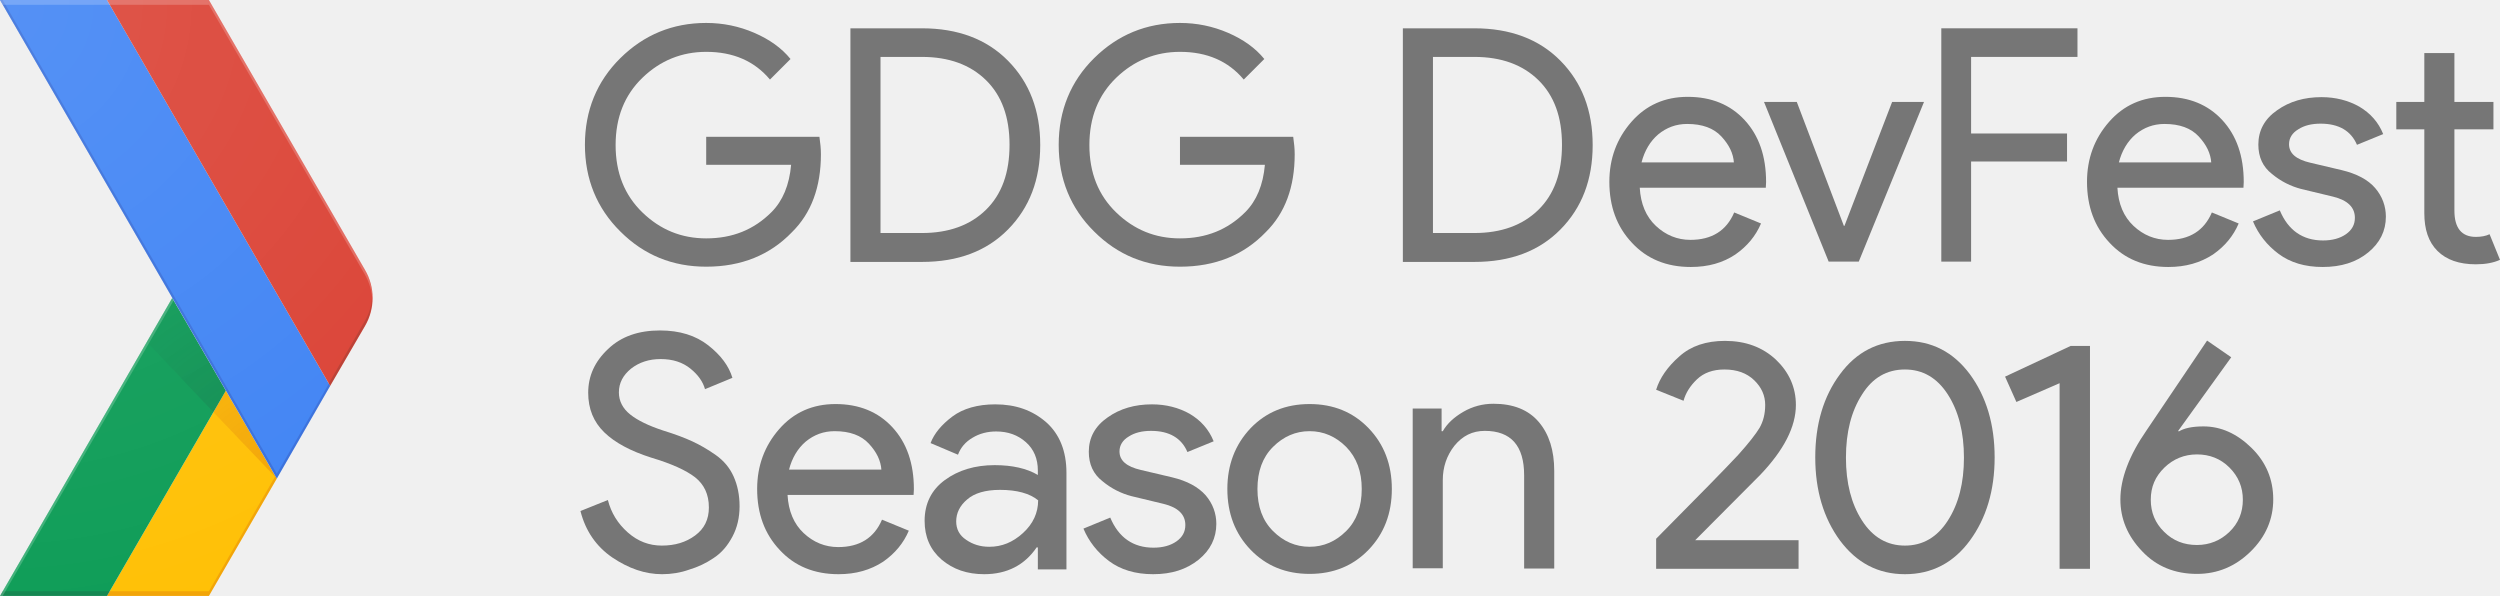
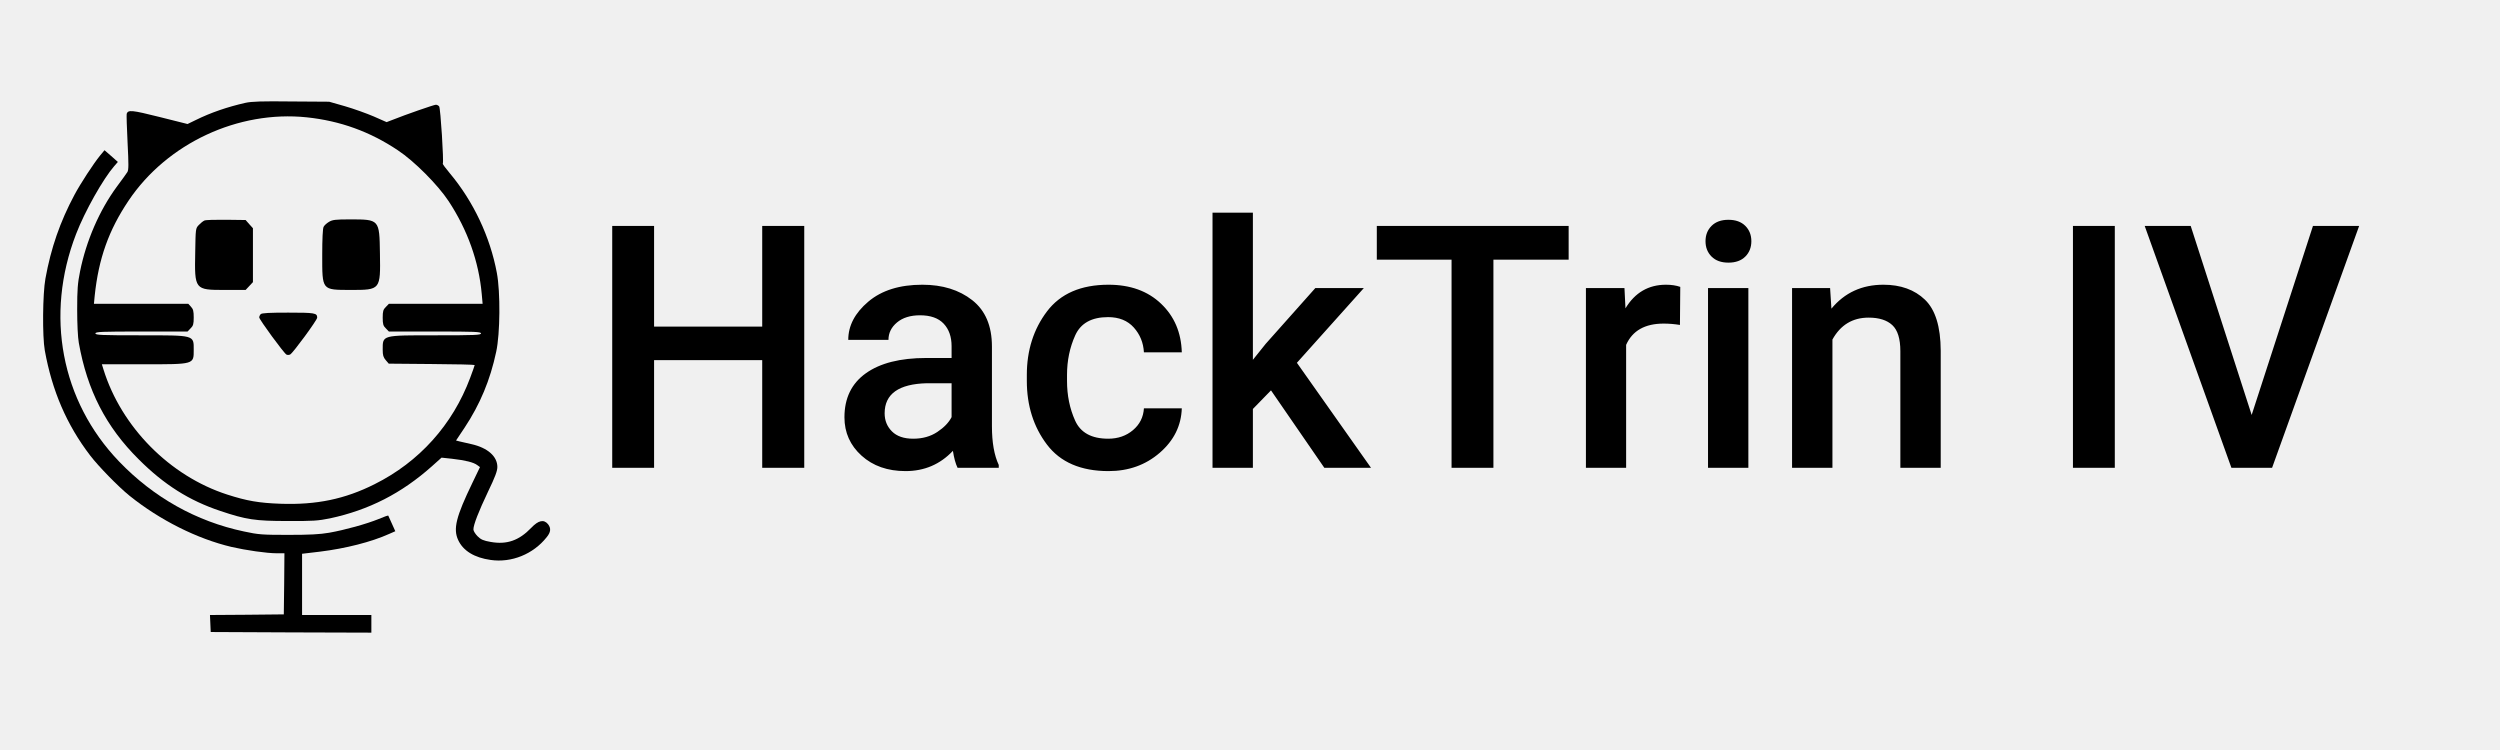
- <svg xmlns="http://www.w3.org/2000/svg" id="Layer_4" viewBox="0 0 839 200">
-   <style>.st0{fill:none;} .st1{fill:#FFC107;} .st2{fill:#0F9D58;} .st3{opacity:0.2;fill:#BF360C;enable-background:new ;} .st4{opacity:0.2;fill:#263238;enable-background:new ;} .st5{opacity:0.2;fill:#FFFFFF;enable-background:new ;} .st6{fill:url(#XMLID_126_);} .st7{fill:url(#XMLID_127_);} .st8{fill:#4285F4;} .st9{fill:#DB4437;} .st10{opacity:0.2;fill:#1A237E;enable-background:new ;} .st11{opacity:0.2;fill:#3E2723;enable-background:new ;} .st12{fill:url(#XMLID_128_);} .st13{fill:#767676;}</style>
-   <g id="XMLID_60_">
-     <g id="XMLID_61_">
-       <g id="XMLID_62_">
-         <path id="XMLID_106_" class="st0" d="M122.5 90.6L70.1 0H0l57.8 100L0 200h70.1l52.4-90.6c3.3-5.8 3.3-13 0-18.8z" />
-         <path id="XMLID_105_" class="st1" d="M92.4 159.8l-16.6-28.7L35.9 200h34.2l22.8-39.4z" />
-         <path id="XMLID_104_" class="st0" d="M122.5 90.6L70.1 0H0l57.8 100L0 200h70.1l52.4-90.6c3.3-5.8 3.3-13 0-18.8z" />
-         <path id="XMLID_103_" class="st2" d="M57.8 100l18 31.1L35.9 200H0z" />
-         <path id="XMLID_102_" class="st0" d="M122.5 90.6L70.1 0H0l57.8 100L0 200h70.1l52.4-90.6c3.3-5.8 3.3-13 0-18.8z" />
-         <path id="XMLID_101_" class="st3" d="M70.1 198.4H36.8l-.9 1.6h34.2l22.8-39.4-.5-.8z" />
-         <path id="XMLID_100_" class="st0" d="M122.5 90.6L70.1 0H0l57.8 100L0 200h70.1l52.4-90.6c3.3-5.8 3.3-13 0-18.8z" />
-         <path id="XMLID_99_" class="st4" d="M.9 198.4L0 200h35.9l.9-1.6z" />
-         <path id="XMLID_98_" class="st0" d="M122.5 90.6L70.1 0H0l57.8 100L0 200h70.1l52.4-90.6c3.3-5.8 3.3-13 0-18.8z" />
-         <path id="XMLID_96_" class="st5" d="M0 200h.9l57.4-99.2-.5-.8z" />
-         <path id="XMLID_94_" class="st0" d="M122.5 90.6L70.1 0H0l57.8 100L0 200h70.1l52.4-90.6c3.3-5.8 3.3-13 0-18.8z" />
-         <radialGradient id="XMLID_126_" cx="92.62" cy="2707.501" r="69.162" gradientTransform="matrix(1 0 0 -1 0 2867.46)" gradientUnits="userSpaceOnUse">
-           <stop offset="0" stop-color="#BF360C" stop-opacity=".2" />
-           <stop offset="1" stop-color="#BF360C" stop-opacity=".02" />
-         </radialGradient>
-         <path id="XMLID_92_" class="st6" d="M92.9 160.6l-17.1-29.5-4.2 7.2z" />
-         <path id="XMLID_90_" class="st0" d="M122.5 90.6L70.1 0H0l57.8 100L0 200h70.1l52.4-90.6c3.3-5.8 3.3-13 0-18.8z" />
-         <radialGradient id="XMLID_127_" cx="92.423" cy="2707.063" r="69.723" gradientTransform="matrix(1 0 0 -1 0 2867.46)" gradientUnits="userSpaceOnUse">
-           <stop offset="0" stop-color="#263238" stop-opacity=".2" />
-           <stop offset="1" stop-color="#263238" stop-opacity=".02" />
-         </radialGradient>
-         <path id="XMLID_89_" class="st7" d="M71.6 138.3l4.2-7.2-18-31.1-8.5 14.8z" />
-         <path id="XMLID_88_" class="st0" d="M122.5 90.6L70.1 0H0l57.8 100L0 200h70.1l52.4-90.6c3.3-5.8 3.3-13 0-18.8z" />
-         <g id="XMLID_85_">
-           <g id="XMLID_86_">
-             <path id="XMLID_87_" class="st8" d="M35.9 0H0l92.9 160.6 17.9-31.1z" />
-           </g>
-         </g>
-         <path id="XMLID_84_" class="st0" d="M122.5 90.6L70.1 0H0l57.8 100L0 200h70.1l52.4-90.6c3.3-5.8 3.3-13 0-18.8z" />
-         <path id="XMLID_83_" class="st9" d="M122.5 109.4c3.4-5.8 3.4-13 0-18.8L70.1 0H35.9l74.9 129.5 11.7-20.1z" />
-         <path id="XMLID_82_" class="st0" d="M122.5 90.6L70.1 0H0l57.8 100L0 200h70.1l52.4-90.6c3.3-5.8 3.3-13 0-18.8z" />
-         <path id="XMLID_71_" class="st10" d="M110.8 129.5l-.4-.8L92.9 159 .9 0H0l92.9 160.6 17.9-31.1z" />
-         <path id="XMLID_69_" class="st0" d="M122.5 90.6L70.1 0H0l57.8 100L0 200h70.1l52.4-90.6c3.3-5.8 3.3-13 0-18.8z" />
-         <path id="XMLID_67_" class="st5" d="M70.1 1.6l52.4 90.6c1.5 2.7 2.3 5.6 2.5 8.6.1-3.5-.7-7-2.5-10.2L70.1 0H0l.9 1.6h69.2z" />
-         <path id="XMLID_66_" class="st0" d="M122.5 90.6L70.1 0H0l57.8 100L0 200h70.1l52.4-90.6c3.3-5.8 3.3-13 0-18.8z" />
-         <path id="XMLID_65_" class="st11" d="M110.8 129.5l11.6-20.1c1.8-3.1 2.6-6.7 2.5-10.2-.1 3-.9 5.9-2.5 8.6l-12.1 20.9.5.8z" />
-         <path id="XMLID_64_" class="st0" d="M122.5 90.6L70.1 0H0l57.8 100L0 200h70.1l52.4-90.6c3.3-5.8 3.3-13 0-18.8z" />
-         <radialGradient id="XMLID_128_" cx="-1.563" cy="2865.898" r="209.922" gradientTransform="matrix(1 0 0 -1 0 2867.46)" gradientUnits="userSpaceOnUse">
-           <stop offset="0" stop-color="#FFF" stop-opacity=".1" />
-           <stop offset="1" stop-color="#FFF" stop-opacity="0" />
-         </radialGradient>
-         <path id="XMLID_63_" class="st12" d="M122.5 90.6L70.1 0H0l57.8 100L0 200h70.1l52.4-90.6c3.3-5.8 3.3-13 0-18.8z" />
-       </g>
+ <svg xmlns="http://www.w3.org/2000/svg" width="700mm" height="210mm" viewBox="0 0 2480.315 744.094" id="svg3370" version="1.1">
+   <defs id="defs3372" />
+   <g id="layer1" transform="translate(0,-308.2677)">
+     <g style="fill:#000000;stroke:none" transform="matrix(0.125,0,0,-0.125,35.94184,937.1807)" id="g3340">
+       <path d="m 1660,4215 c -141,-32 -274,-77 -395,-137 l -64,-31 -223,56 c -220,55 -249,58 -260,25 -2,-7 1,-110 7,-228 9,-176 9,-219 -2,-235 -7,-11 -44,-63 -83,-115 -139,-189 -243,-430 -292,-672 -19,-93 -23,-146 -23,-303 0,-114 5,-220 13,-265 67,-377 215,-666 476,-925 201,-201 401,-327 647,-409 205,-69 277,-80 534,-80 201,-1 243,2 336,21 309,66 569,199 810,414 l 76,68 84,-9 c 105,-12 170,-28 199,-50 l 22,-16 -60,-125 C 3332,930 3308,834 3349,745 c 39,-85 128,-140 258,-158 165,-24 338,46 444,180 34,41 36,72 11,104 -33,40 -76,31 -133,-29 -97,-101 -194,-135 -322,-112 -58,10 -78,19 -104,45 -18,18 -33,42 -33,54 0,37 41,142 116,300 56,116 74,164 74,196 0,84 -77,152 -205,181 -38,8 -82,18 -96,22 l -27,7 68,102 c 123,186 203,377 251,603 31,143 34,472 5,625 -53,286 -186,568 -374,792 -33,39 -58,73 -55,76 9,10 -18,442 -29,454 -6,7 -17,13 -26,13 -15,0 -242,-79 -344,-120 l -47,-18 -102,45 c -56,24 -159,61 -228,81 l -126,36 -300,2 c -233,3 -315,0 -365,-11 z m 488,-115 c 264,-28 501,-113 723,-262 130,-86 316,-273 402,-403 150,-228 240,-479 263,-737 l 7,-78 -372,0 -372,0 -24,-25 c -21,-20 -25,-34 -25,-85 0,-51 4,-65 25,-85 l 24,-25 366,0 c 318,0 365,-2 365,-15 0,-13 -46,-15 -355,-15 -435,0 -425,3 -425,-115 0,-43 5,-60 24,-82 l 24,-28 341,-3 c 188,-1 341,-5 341,-8 0,-3 -16,-49 -36,-102 -139,-372 -404,-667 -759,-844 -235,-118 -461,-165 -745,-155 -173,6 -269,23 -424,73 -456,147 -840,536 -982,992 l -13,42 330,0 c 406,0 399,-2 399,115 0,118 10,115 -425,115 -309,0 -355,2 -355,15 0,13 47,15 365,15 l 366,0 24,25 c 21,20 25,34 25,86 0,51 -4,67 -22,86 l -21,23 -375,0 -374,0 6,63 c 31,296 111,521 269,756 306,455 870,718 1415,661 z" id="path3342" />
+       <path d="m 1335,3281 c -11,-5 -31,-21 -45,-36 -25,-26 -25,-30 -28,-213 -6,-301 -5,-302 235,-302 l 165,0 29,31 29,31 0,214 0,214 -29,32 -29,33 -154,2 c -84,1 -162,-1 -173,-6 z" id="path3344" />
+       <path d="m 2323,3270 c -17,-10 -37,-28 -42,-39 -7,-12 -11,-98 -11,-221 0,-286 -5,-279 226,-280 237,0 237,0 232,291 -4,269 -4,269 -237,269 -117,0 -140,-3 -168,-20 z" id="path3346" />
+       <path d="m 1782,2538 c -7,-7 -12,-18 -12,-26 0,-17 195,-283 216,-295 8,-4 21,-4 30,1 23,13 214,273 214,292 0,37 -18,40 -230,40 -147,0 -209,-3 -218,-12 z" id="path3348" />
+       <path d="M 507,3797 C 454,3732 351,3574 303,3484 189,3270 117,3063 73,2820 51,2700 48,2362 68,2250 c 58,-321 174,-591 361,-835 65,-85 223,-247 311,-318 240,-193 536,-342 811,-407 113,-26 278,-50 357,-50 l 62,0 -2,-242 -3,-243 -293,-3 -293,-2 3,-68 3,-67 638,-3 637,-2 0,70 0,70 -275,0 -275,0 0,243 0,243 143,17 c 203,25 407,77 547,140 l 50,22 -27,60 c -15,33 -28,62 -29,64 -2,2 -36,-10 -76,-27 -95,-39 -268,-87 -393,-109 -75,-13 -155,-17 -325,-17 -205,0 -236,2 -351,27 -379,80 -717,270 -991,555 -461,480 -590,1162 -342,1805 69,180 215,439 304,541 l 28,32 -53,47 -53,46 -35,-42 z" id="path3350" />
    </g>
-   </g>
-   <g id="XMLID_7_">
-     <path id="XMLID_2_" class="st13" d="M275.5 51.8c0 10.9-3.2 19.7-9.7 26.1-7.4 7.7-17 11.6-28.8 11.6-11.3 0-20.9-3.9-28.8-11.8-7.9-7.8-11.9-17.6-11.9-29.1s4-21.3 11.9-29.1c7.9-7.8 17.5-11.8 28.8-11.8 5.6 0 11 1.1 16.1 3.3 5.1 2.2 9.2 5.1 12.2 8.8l-6.9 6.9c-5.2-6.2-12.3-9.3-21.4-9.3-8.2 0-15.4 2.9-21.4 8.7-6 5.8-9 13.3-9 22.6s3 16.8 9 22.6c6 5.8 13.1 8.7 21.4 8.7 8.8 0 16-2.9 21.9-8.8 3.8-3.8 6-9.1 6.6-15.9H237v-9.4h38c.3 2.1.5 4 .5 5.9z" />
-     <path id="XMLID_4_" class="st13" d="M285.4 87.8V9.5h24c12 0 21.7 3.6 28.9 10.9 7.2 7.3 10.8 16.7 10.8 28.3s-3.6 21-10.8 28.3c-7.2 7.3-16.8 10.9-28.9 10.9h-24zm10.1-9.6h13.9c9 0 16.2-2.6 21.5-7.8 5.3-5.2 7.9-12.4 7.9-21.8 0-9.3-2.6-16.5-7.9-21.7-5.3-5.2-12.5-7.8-21.5-7.8h-13.9v59.1z" />
-     <path id="XMLID_8_" class="st13" d="M434.5 51.8c0 10.9-3.2 19.7-9.7 26.1-7.4 7.7-17 11.6-28.8 11.6-11.3 0-20.9-3.9-28.8-11.8-7.9-7.8-11.9-17.6-11.9-29.1s4-21.3 11.9-29.1c7.9-7.8 17.5-11.8 28.8-11.8 5.6 0 11 1.1 16.1 3.3 5.1 2.2 9.2 5.1 12.2 8.8l-6.9 6.9c-5.2-6.2-12.3-9.3-21.4-9.3-8.2 0-15.4 2.9-21.4 8.7-6 5.8-9 13.3-9 22.6s3 16.8 9 22.6c6 5.8 13.1 8.7 21.4 8.7 8.8 0 16-2.9 21.9-8.8 3.8-3.8 6-9.1 6.6-15.9H396v-9.4h38c.3 2.1.5 4 .5 5.9z" />
-     <path id="XMLID_10_" class="st13" d="M470.8 87.8V9.5h24c12 0 21.7 3.6 28.9 10.9 7.2 7.3 10.8 16.7 10.8 28.3s-3.6 21-10.8 28.3c-7.2 7.3-16.8 10.9-28.9 10.9h-24zm10.1-9.6h13.9c9 0 16.2-2.6 21.5-7.8 5.3-5.2 7.9-12.4 7.9-21.8 0-9.3-2.6-16.5-7.9-21.7-5.3-5.2-12.5-7.8-21.5-7.8h-13.9v59.1z" />
-     <path id="XMLID_13_" class="st13" d="M567.4 89.6c-8.1 0-14.7-2.7-19.7-8.1-5.1-5.4-7.6-12.2-7.6-20.5 0-7.8 2.5-14.5 7.4-20.1 4.9-5.6 11.2-8.4 18.9-8.4 7.9 0 14.3 2.6 19.1 7.8 4.8 5.2 7.2 12.1 7.2 20.8l-.1 1.9h-42.3c.3 5.4 2.1 9.7 5.4 12.8 3.3 3.1 7.2 4.7 11.6 4.7 7.2 0 12.1-3.1 14.7-9.2l9 3.7c-1.8 4.2-4.6 7.6-8.6 10.4-4.2 2.8-9.1 4.2-15 4.2zm14.5-35c-.2-3.1-1.6-6-4.2-8.8-2.6-2.8-6.4-4.2-11.5-4.2-3.7 0-6.9 1.2-9.7 3.5-2.7 2.3-4.6 5.5-5.6 9.4h31z" />
-     <path id="XMLID_16_" class="st13" d="M613.7 87.8L592 34.2h11l15.8 41.6h.2l16-41.6h10.7l-21.9 53.6h-10.1z" />
-     <path id="XMLID_18_" class="st13" d="M661.6 87.8h-10.1V9.5h45.7v9.6h-35.7v25.7h32.2v9.4h-32.2v33.6z" />
-     <path id="XMLID_20_" class="st13" d="M727.7 89.6c-8.1 0-14.7-2.7-19.7-8.1-5.1-5.4-7.6-12.2-7.6-20.5 0-7.8 2.5-14.5 7.4-20.1 4.9-5.6 11.2-8.4 18.9-8.4 7.9 0 14.3 2.6 19.1 7.8 4.8 5.2 7.2 12.1 7.2 20.8l-.1 1.9h-42.3c.3 5.4 2.1 9.7 5.4 12.8 3.3 3.1 7.2 4.7 11.6 4.7 7.2 0 12.1-3.1 14.7-9.2l9 3.7c-1.8 4.2-4.6 7.6-8.6 10.4-4.3 2.8-9.2 4.2-15 4.2zm14.4-35c-.2-3.1-1.6-6-4.2-8.8-2.6-2.8-6.4-4.2-11.5-4.2-3.7 0-6.9 1.2-9.7 3.5-2.7 2.3-4.6 5.5-5.6 9.4h31z" />
-     <path id="XMLID_27_" class="st13" d="M779.5 89.6c-6 0-10.9-1.5-14.8-4.4-3.9-2.9-6.8-6.6-8.6-10.9l9-3.7c2.8 6.7 7.7 10.1 14.5 10.1 3.1 0 5.7-.7 7.7-2.1 2-1.4 3-3.2 3-5.5 0-3.5-2.4-5.9-7.3-7.1l-10.8-2.6c-3.4-.9-6.7-2.5-9.7-5-3.1-2.4-4.6-5.7-4.6-9.9 0-4.7 2.1-8.6 6.3-11.5 4.2-3 9.2-4.4 14.9-4.4 4.7 0 9 1.1 12.7 3.2 3.7 2.2 6.4 5.2 8 9.2l-8.8 3.6c-2-4.7-6.1-7.1-12.2-7.1-3 0-5.5.6-7.5 1.9-2 1.2-3.1 2.9-3.1 5 0 3.1 2.4 5.1 7.1 6.2l10.6 2.5c5 1.2 8.8 3.2 11.2 6 2.4 2.8 3.6 6.1 3.6 9.6 0 4.8-2 8.8-5.9 12-4 3.3-9.1 4.9-15.3 4.9z" />
-     <path id="XMLID_29_" class="st13" d="M830.9 88.7c-5.6 0-9.9-1.5-12.9-4.5s-4.4-7.2-4.4-12.7V43.4h-9.4v-9.2h9.4V17.8h10.1v16.4h13.1v9.2h-13.1v27.3c0 5.8 2.4 8.8 7.2 8.8 1.8 0 3.4-.3 4.6-.9l3.5 8.6c-2.2 1-4.9 1.5-8.1 1.5z" />
-     <path id="XMLID_31_" class="st13" d="M222.2 192.7c-5.7 0-11.2-1.9-16.7-5.6-5.4-3.7-9-8.9-10.7-15.6l9.2-3.7c1.1 4.3 3.3 7.9 6.7 10.9 3.4 3 7.2 4.4 11.4 4.4 4.4 0 8.1-1.1 11.2-3.4 3.1-2.3 4.6-5.4 4.6-9.4 0-4.4-1.6-7.7-4.6-10.1-3.1-2.4-8-4.6-14.7-6.6-6.9-2.2-12.2-5-15.8-8.5-3.6-3.5-5.4-7.9-5.4-13.3 0-5.6 2.2-10.5 6.7-14.7 4.4-4.2 10.2-6.2 17.4-6.2 6.6 0 12 1.7 16.2 5 4.2 3.3 6.9 6.9 8.1 10.9l-9.2 3.8c-.7-2.5-2.3-4.8-4.9-6.9-2.6-2.1-5.9-3.2-10-3.2-3.9 0-7.2 1.1-9.9 3.2-2.7 2.2-4.1 4.8-4.1 8 0 2.9 1.3 5.4 3.8 7.4s6.2 3.8 11.1 5.4c3.9 1.2 7.1 2.4 9.7 3.6 2.6 1.2 5.2 2.7 7.9 4.6 2.7 1.9 4.7 4.3 6 7.2 1.3 2.9 2 6.2 2 10s-.8 7.2-2.4 10.2c-1.6 3-3.6 5.4-6.2 7.1-2.6 1.8-5.4 3.1-8.4 4-2.8 1-5.9 1.5-9 1.5z" />
-     <path id="XMLID_33_" class="st13" d="M281.4 192.7c-8.1 0-14.7-2.7-19.7-8.1-5.1-5.4-7.6-12.2-7.6-20.5 0-7.8 2.5-14.5 7.4-20.1 4.9-5.6 11.2-8.4 18.9-8.4 7.9 0 14.3 2.6 19.1 7.8 4.8 5.2 7.2 12.1 7.2 20.8l-.1 1.9h-42.3c.3 5.4 2.1 9.7 5.4 12.8 3.3 3.1 7.2 4.7 11.6 4.7 7.2 0 12.1-3.1 14.7-9.2l9 3.7c-1.8 4.2-4.6 7.6-8.6 10.4-4.3 2.8-9.2 4.2-15 4.2zm14.4-35c-.2-3.1-1.6-6-4.2-8.8-2.6-2.8-6.4-4.2-11.5-4.2-3.7 0-6.9 1.2-9.7 3.5-2.7 2.3-4.6 5.5-5.6 9.4h31z" />
-     <path id="XMLID_36_" class="st13" d="M330.3 192.7c-5.7 0-10.4-1.6-14.3-4.9-3.8-3.3-5.7-7.6-5.7-13 0-5.8 2.3-10.4 6.8-13.7 4.5-3.3 10.1-5 16.7-5 5.9 0 10.8 1.1 14.5 3.3v-1.5c0-3.9-1.3-7.1-4-9.5-2.7-2.4-6-3.6-10-3.6-2.9 0-5.6.7-7.9 2.1-2.4 1.4-4 3.3-4.9 5.7l-9.2-3.9c1.2-3.2 3.7-6.2 7.3-8.9 3.6-2.7 8.5-4.1 14.4-4.1 6.9 0 12.5 2 17.1 6 4.5 4 6.8 9.7 6.8 17v32.4h-9.6v-7.4h-.4c-4 5.9-9.9 9-17.6 9zm1.7-9.2c4.2 0 7.9-1.5 11.3-4.6 3.4-3.1 5.1-6.8 5.1-11-2.8-2.3-7.1-3.5-12.8-3.5-4.9 0-8.6 1.1-11 3.2-2.5 2.1-3.7 4.6-3.7 7.4 0 2.6 1.1 4.7 3.4 6.2 2.2 1.5 4.7 2.3 7.7 2.3z" />
-     <path id="XMLID_39_" class="st13" d="M387 192.7c-6 0-10.9-1.5-14.8-4.4-3.9-2.9-6.8-6.6-8.6-10.9l9-3.7c2.8 6.7 7.7 10.1 14.5 10.1 3.1 0 5.7-.7 7.7-2.1 2-1.4 3-3.2 3-5.5 0-3.5-2.4-5.9-7.3-7.1l-10.8-2.6c-3.4-.9-6.7-2.5-9.7-5-3.1-2.4-4.6-5.7-4.6-9.9 0-4.7 2.1-8.6 6.3-11.5 4.2-3 9.2-4.4 14.9-4.4 4.7 0 9 1.1 12.7 3.2 3.7 2.2 6.4 5.2 8 9.2l-8.8 3.6c-2-4.7-6.1-7.1-12.2-7.1-3 0-5.5.6-7.5 1.9-2 1.2-3.1 2.9-3.1 5 0 3.1 2.4 5.1 7.1 6.2l10.6 2.5c5 1.2 8.7 3.2 11.2 6 2.4 2.8 3.6 6.1 3.6 9.6 0 4.8-2 8.8-5.9 12-4.1 3.3-9.1 4.9-15.3 4.9z" />
-     <path id="XMLID_41_" class="st13" d="M419.7 143.7c5.2-5.4 11.8-8.1 19.8-8.1s14.6 2.7 19.8 8.1c5.2 5.4 7.8 12.2 7.8 20.4s-2.6 15-7.8 20.4c-5.2 5.4-11.8 8.1-19.8 8.1s-14.6-2.7-19.8-8.1c-5.2-5.4-7.8-12.2-7.8-20.4 0-8.1 2.6-14.9 7.8-20.4zm7.5 34.5c3.5 3.5 7.6 5.3 12.3 5.3 4.7 0 8.8-1.8 12.3-5.3s5.2-8.2 5.2-14.1c0-5.8-1.7-10.5-5.2-14.1-3.5-3.5-7.6-5.3-12.3-5.3-4.7 0-8.8 1.8-12.3 5.3s-5.2 8.2-5.2 14.1 1.7 10.6 5.2 14.1z" />
-     <path id="XMLID_44_" class="st13" d="M483.8 137.3v7.4h.4c1.5-2.6 3.8-4.7 6.9-6.5 3.1-1.8 6.5-2.7 10.1-2.7 6.6 0 11.7 2 15.2 6.1s5.2 9.6 5.2 16.4v32.8h-10.1v-31.3c0-9.9-4.4-14.9-13.2-14.9-4.2 0-7.5 1.7-10.2 5-2.6 3.3-3.9 7.2-3.9 11.5v29.6h-10.1v-53.6h9.7z" />
-     <path id="XMLID_46_" class="st13" d="M603.5 190.9h-47.7v-10.1c14.3-14.4 23.4-23.7 27.5-28.1 3.6-4 6-7.1 7.2-9.1 1.2-2.1 1.9-4.6 1.9-7.7 0-3.1-1.2-5.9-3.7-8.3-2.5-2.4-5.8-3.6-10-3.6-3.8 0-6.9 1.1-9.2 3.3-2.3 2.2-3.8 4.6-4.5 7.2l-9.2-3.7c1.2-3.9 3.8-7.7 7.8-11.2 3.9-3.5 9-5.2 15.3-5.2 6.9 0 12.6 2.1 17.1 6.3 4.4 4.2 6.7 9.3 6.7 15.2 0 7.3-4 15.1-11.9 23.4l-21.9 22h34.7v9.6z" />
-     <path id="XMLID_48_" class="st13" d="M661.1 181.4c-5.5 7.5-12.8 11.3-21.8 11.3s-16.2-3.8-21.8-11.3c-5.5-7.5-8.3-16.8-8.3-27.9 0-11.2 2.8-20.5 8.3-27.9 5.5-7.5 12.8-11.2 21.8-11.2s16.2 3.7 21.8 11.2c5.5 7.5 8.3 16.8 8.3 27.9 0 11.1-2.8 20.4-8.3 27.9zm-21.8 1.7c6 0 10.8-2.8 14.4-8.4 3.6-5.6 5.4-12.6 5.4-21.1 0-8.5-1.8-15.6-5.4-21.2-3.6-5.6-8.4-8.4-14.4-8.4-6.1 0-10.9 2.8-14.4 8.4-3.6 5.6-5.4 12.6-5.4 21.2 0 8.5 1.8 15.5 5.4 21.1 3.6 5.6 8.4 8.4 14.4 8.4z" />
-     <path id="XMLID_51_" class="st13" d="M701.3 190.9h-10.1v-62.3l-14.5 6.3-3.8-8.5 22-10.3h6.5v74.8z" />
-     <path id="XMLID_53_" class="st13" d="M739.5 143.1c5.8 0 11.2 2.4 16.1 7.2 4.9 4.8 7.3 10.6 7.3 17.3 0 6.6-2.5 12.5-7.6 17.5s-11.1 7.5-18 7.5c-7.4 0-13.6-2.5-18.4-7.6-4.9-5.1-7.3-10.9-7.3-17.4 0-6.9 2.9-14.7 8.8-23.2l20.3-30.1 8.1 5.6-17.8 24.7.2.2c1.8-1.1 4.5-1.7 8.3-1.7zm-2.2 39.8c4.2 0 7.9-1.5 10.9-4.4 3-2.9 4.5-6.5 4.5-10.8 0-4.2-1.5-7.8-4.5-10.8-3-3-6.7-4.4-10.9-4.4s-7.9 1.5-10.9 4.4c-3.1 3-4.6 6.5-4.6 10.8 0 4.3 1.5 7.9 4.5 10.8 3 3 6.7 4.4 11 4.4z" />
+     <text xml:space="preserve" style="font-style:normal;font-weight:normal;font-size:125px;line-height:125%;font-family:sans-serif;letter-spacing:0px;word-spacing:0px;fill:#000000;fill-opacity:1;stroke:none;stroke-width:1px;stroke-linecap:butt;stroke-linejoin:miter;stroke-opacity:1" x="582.857" y="772.362" id="text3394">
+       <tspan id="tspan3396" x="582.857" y="772.362" style="font-style:normal;font-variant:normal;font-weight:500;font-stretch:normal;font-size:337.5px;font-family:Roboto;-inkscape-font-specification:'Roboto Medium'">HackTrin IV</tspan>
+     </text>
  </g>
</svg>
